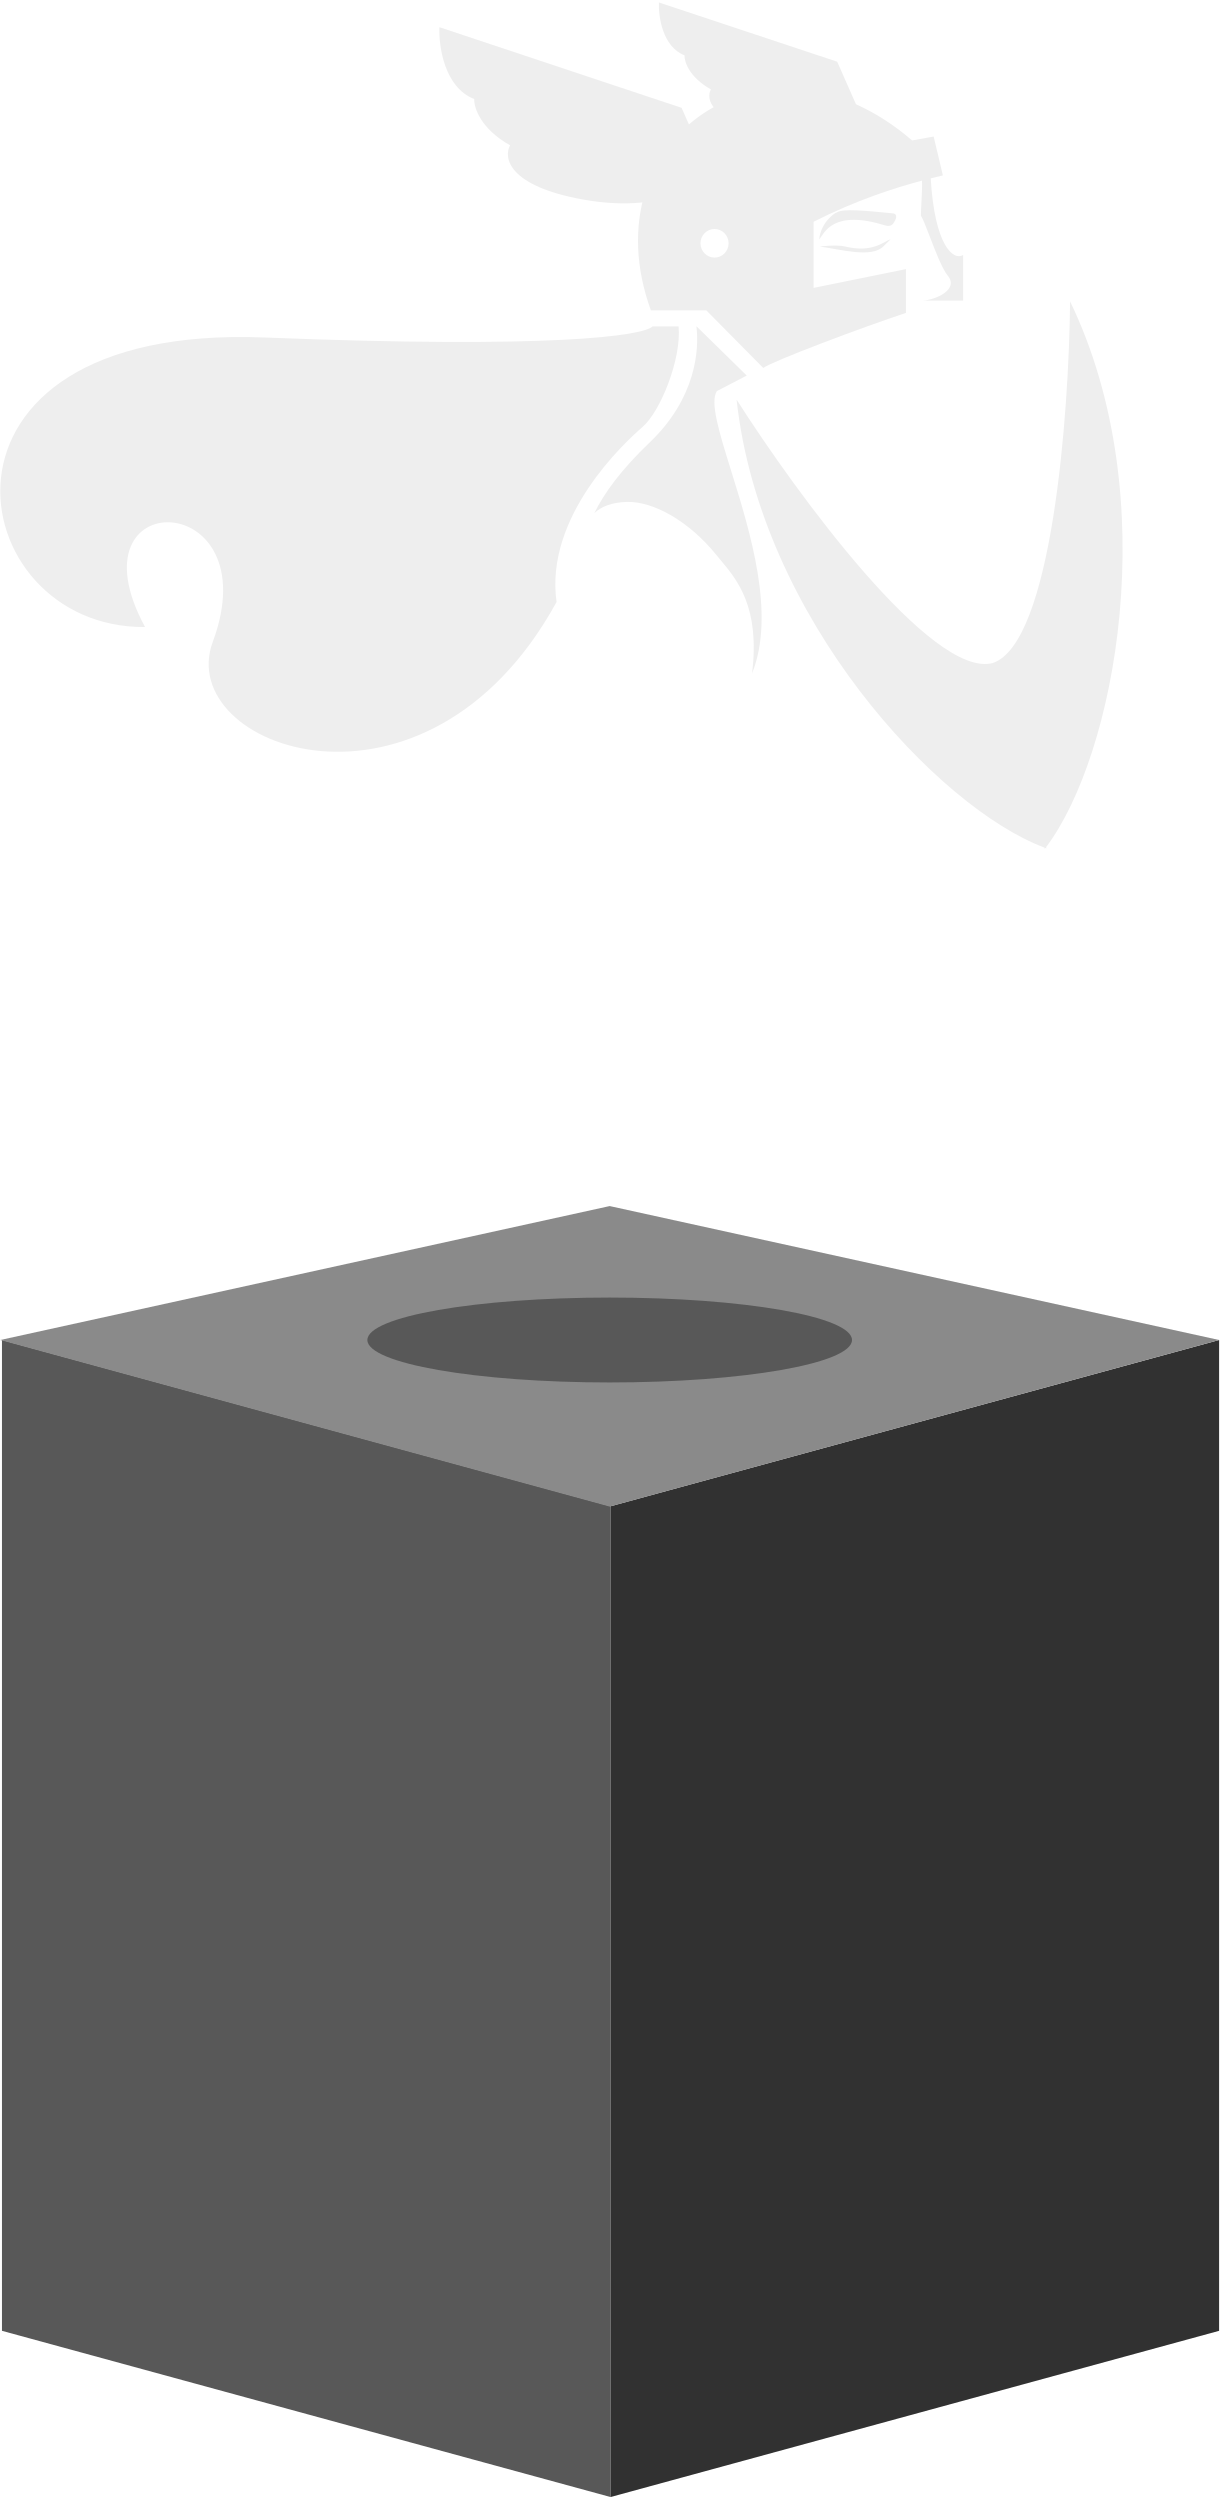
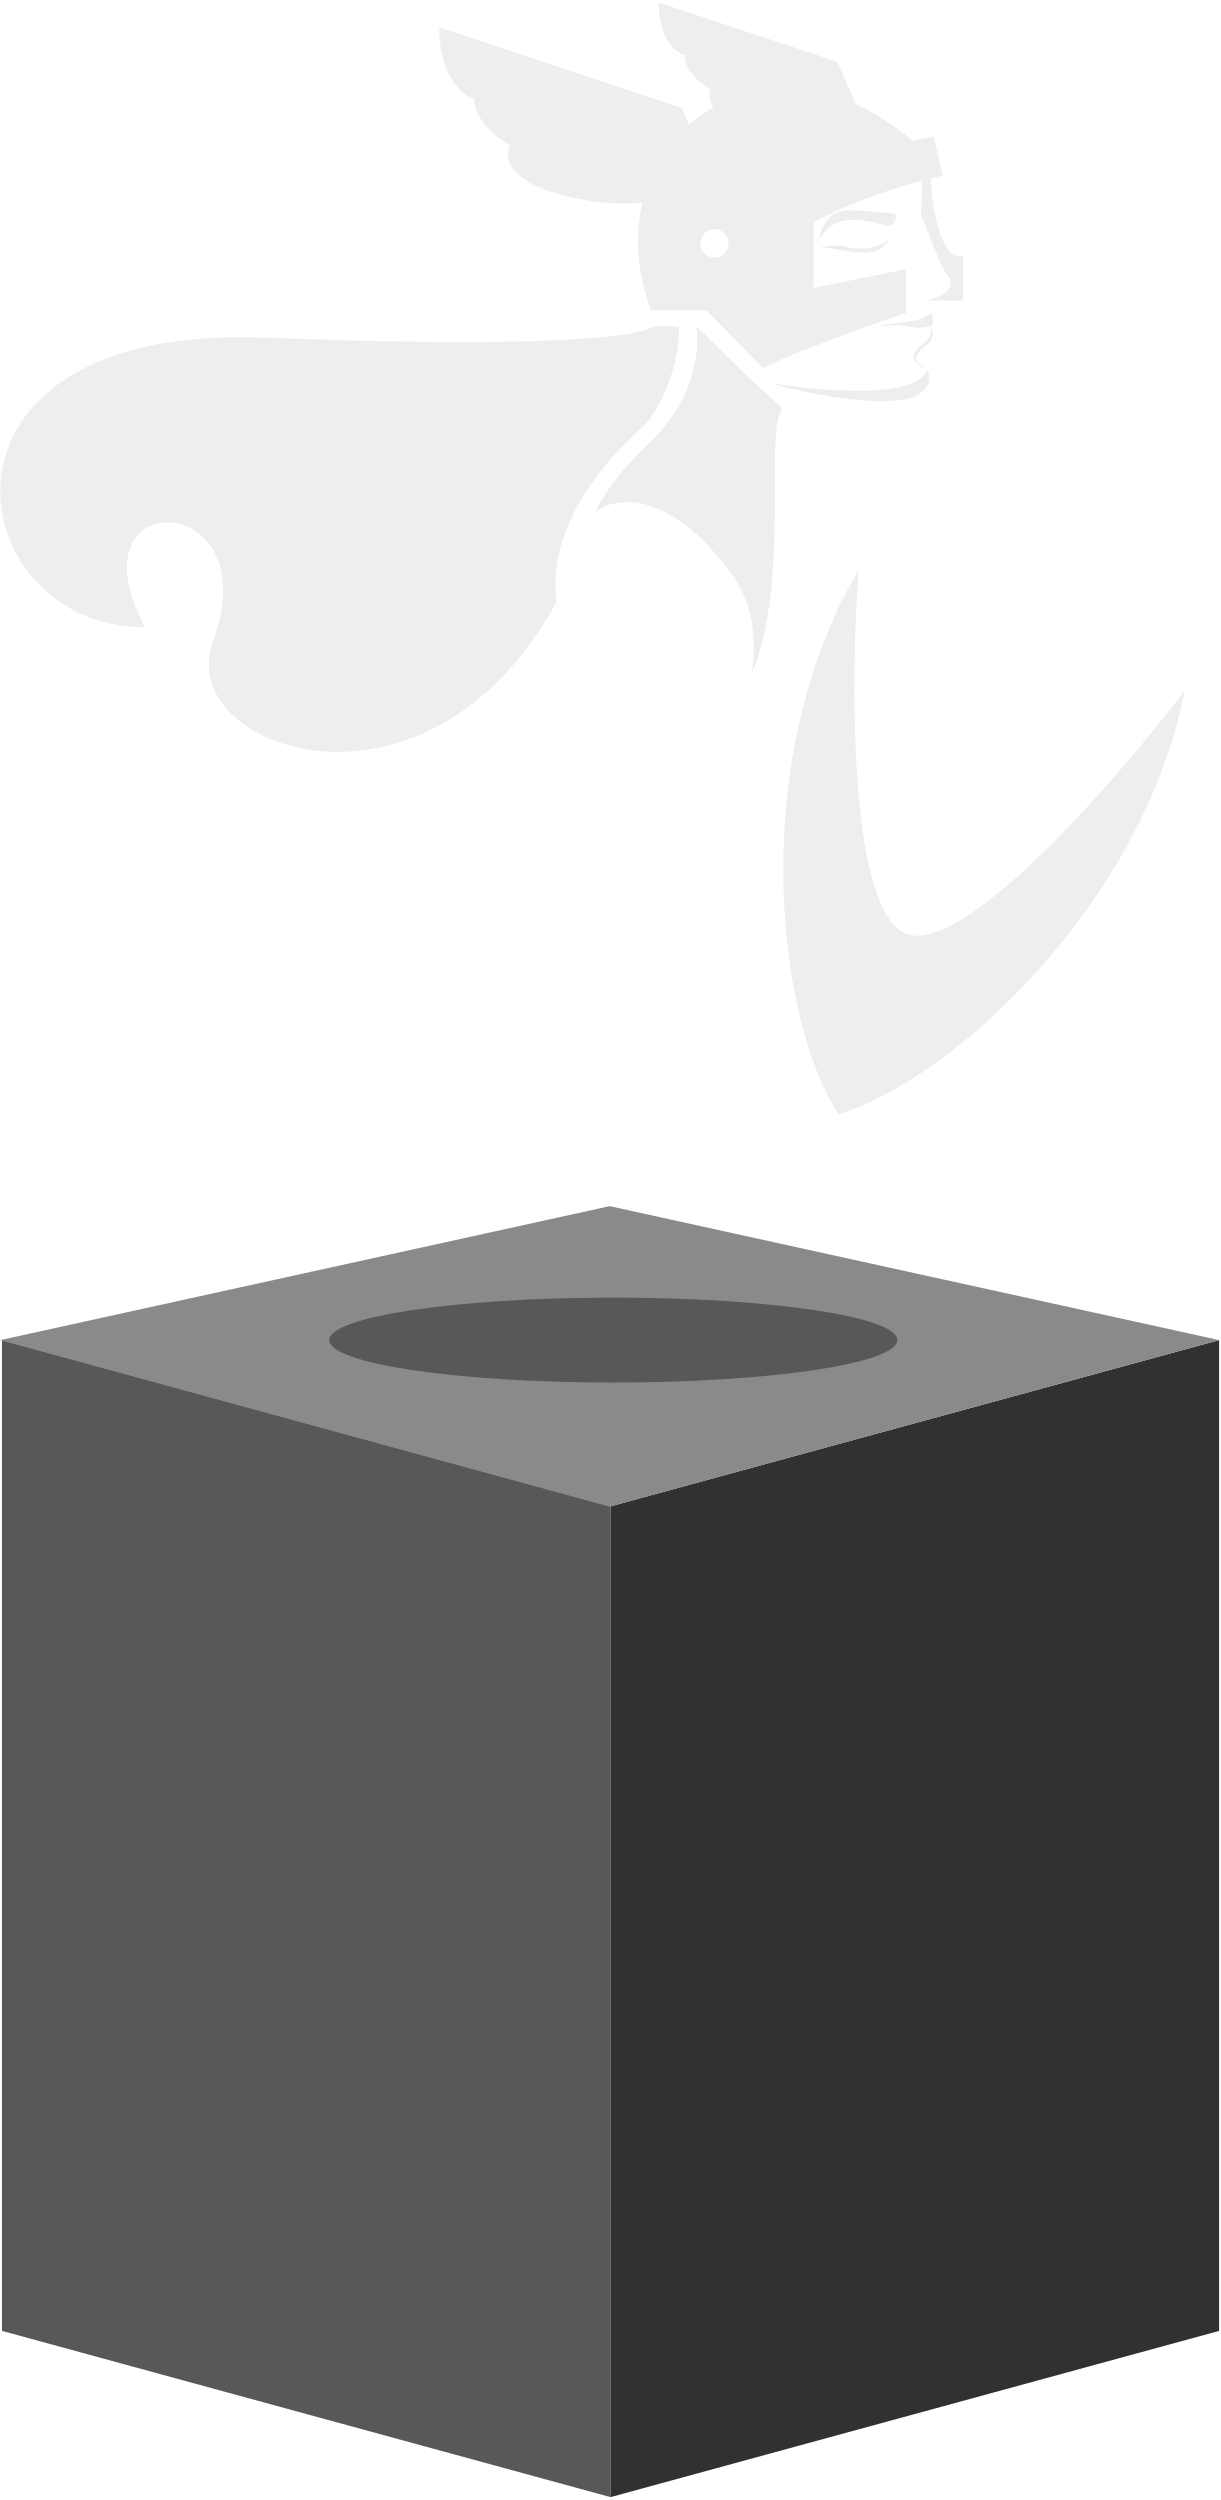
<svg xmlns="http://www.w3.org/2000/svg" width="225" height="461" viewBox="0 0 225 461" fill="none">
-   <path d="M0.362 429.804L112.583 460.454V277.748L0.362 247.097V429.804Z" fill="#585858" />
-   <path d="M224.802 429.804L112.582 460.454V277.748L224.802 247.097V429.804Z" fill="#313131" />
-   <path d="M112.426 222.399L224.802 247.097L112.426 277.812L0.05 247.097L112.426 222.399Z" fill="#8A8A8A" />
-   <path fill-rule="evenodd" clip-rule="evenodd" d="M192.907 156.196L192.974 156.431C192.91 156.408 192.846 156.385 192.781 156.362C192.739 156.417 192.697 156.471 192.655 156.526L192.588 156.29C173.047 149.013 140.192 114.003 135.833 73.702C146.957 91.153 171.893 125.163 183.044 122.27C193.985 118.646 197.125 76.364 197.325 55.576C214.881 91.987 205.578 139.424 192.907 156.196Z" fill="#EEEEEE" />
-   <path d="M155.781 45.443C160.918 46.718 163.018 44.494 164.232 44.108L162.921 45.411C160.785 47.619 155.172 46.029 151.221 45.464C151.023 45.436 154.387 45.097 155.781 45.443Z" fill="#EEEEEE" />
-   <path d="M163.284 41.583C153.557 38.555 152.056 42.924 151.053 44.167C151.374 40.976 153.915 39.249 154.316 39.168C155.489 38.432 159.524 38.842 164.594 39.34C165.693 39.448 165.22 40.524 164.692 41.236C164.366 41.675 163.805 41.746 163.284 41.583Z" fill="#EEEEEE" />
-   <path d="M154.381 11.381L158.284 20.227C156.777 22.189 151.219 25.66 141.038 23.845C130.857 22.029 130.164 18.18 131.09 16.483C127.081 14.231 126.176 11.357 126.224 10.202C122.187 8.644 121.395 3.054 121.504 0.454L154.381 11.381Z" fill="#EEEEEE" />
-   <path d="M125.684 19.886L130.993 31.903C128.948 34.568 121.402 39.278 107.574 36.803C93.746 34.328 92.801 29.099 94.057 26.794C88.611 23.733 87.379 19.828 87.444 18.259C81.959 16.139 80.879 8.546 81.025 5.015L125.684 19.886Z" fill="#EEEEEE" />
-   <path fill-rule="evenodd" clip-rule="evenodd" d="M168.191 25.898C141.264 2.664 108.503 25.424 120.02 57.225H130.24L140.743 67.853C142.411 66.596 159.216 60.281 167.056 57.699V49.625L150.024 53.086V40.892C157.839 36.923 164.997 34.642 170.019 33.303C170.06 34.595 169.977 36.144 169.904 37.494C169.857 38.385 169.814 39.19 169.814 39.779C170.158 40.26 170.744 41.786 171.432 43.576C172.468 46.276 173.737 49.58 174.761 50.819C176.919 53.428 172.4 55.329 170.168 55.432H169.814C169.923 55.438 170.042 55.438 170.168 55.432H177.6V47.029C175.77 48.113 172.351 45.268 171.623 32.888C172.452 32.679 173.203 32.5 173.869 32.344L172.165 25.177L168.191 25.898ZM131.76 47.5C133.193 47.5 134.355 46.32 134.355 44.864C134.355 43.408 133.193 42.227 131.76 42.227C130.327 42.227 129.165 43.408 129.165 44.864C129.165 46.32 130.327 47.5 131.76 47.5Z" fill="#EEEEEE" />
-   <path fill-rule="evenodd" clip-rule="evenodd" d="M102.63 111.009C100.398 95.189 115.231 81.555 118.476 78.741C121.794 75.864 125.68 66.208 125.134 60.191H120.344C118.506 61.949 101.755 64.344 48.809 62.235C-17.373 59.599 -7.316 115.952 26.748 115.622C12.312 89.026 49.804 89.849 39.239 118.356C31.976 137.955 78.564 154.913 102.63 111.009ZM109.601 94.605C110.82 93.477 112.712 92.621 115.64 92.554C120.398 92.444 126.963 95.956 132.186 102.44C132.433 102.747 132.697 103.063 132.971 103.392C135.942 106.947 140.195 112.037 138.674 124.191C143.056 113.266 138.341 98.12 134.828 86.832C132.618 79.731 130.883 74.158 132.186 72.122L137.701 69.254L128.455 60.191H128.42C128.938 64.451 128.387 73.399 119.777 81.612C114.561 86.587 111.401 90.928 109.601 94.605Z" fill="#EEEEEE" />
-   <ellipse cx="112.426" cy="247.097" rx="44.682" ry="7.828" fill="#585858" />
+   <path d="M0.362 429.818L112.583 460.468V277.762L0.362 247.112V429.818Z" fill="#585858" />
+   <path d="M224.802 429.818L112.582 460.468V277.762L224.802 247.112V429.818Z" fill="#313131" />
+   <path d="M112.426 222.413L224.802 247.112L112.426 277.827L0.05 247.112L112.426 222.413Z" fill="#8A8A8A" />
+   <path fill-rule="evenodd" clip-rule="evenodd" d="M154.798 205.366L154.712 205.595C154.674 205.538 154.636 205.481 154.599 205.424C154.532 205.443 154.466 205.461 154.399 205.48L154.486 205.251C143.165 187.739 137.738 140.035 158.323 105.115C156.816 125.755 156.49 167.925 167.16 172.268C178.099 175.9 205.881 143.871 218.462 127.322C210.783 167.008 174.98 199.487 154.798 205.366Z" fill="#EEEEEE" />
+   <path d="M155.781 45.458C160.918 46.732 163.018 44.508 164.232 44.122L162.921 45.425C160.785 47.633 155.172 46.043 151.221 45.478C151.023 45.45 154.387 45.112 155.781 45.458Z" fill="#EEEEEE" />
+   <path d="M163.284 41.598C153.557 38.569 152.056 42.938 151.053 44.181C151.374 40.99 153.915 39.264 154.316 39.183C155.489 38.447 159.524 38.856 164.594 39.355C165.693 39.463 165.22 40.538 164.692 41.251C164.366 41.69 163.805 41.76 163.284 41.598Z" fill="#EEEEEE" />
+   <path d="M154.381 11.396L158.284 20.241C156.777 22.203 151.219 25.675 141.038 23.859C130.857 22.044 130.164 18.195 131.09 16.497C127.081 14.246 126.176 11.372 126.224 10.216C122.187 8.658 121.395 3.068 121.504 0.468L154.381 11.396Z" fill="#EEEEEE" />
+   <path d="M125.684 19.9L130.993 31.918C128.948 34.582 121.402 39.292 107.574 36.817C93.746 34.342 92.801 29.113 94.057 26.809C88.611 23.747 87.379 19.843 87.444 18.273C81.959 16.153 80.879 8.56 81.025 5.029L125.684 19.9Z" fill="#EEEEEE" />
+   <path fill-rule="evenodd" clip-rule="evenodd" d="M168.191 25.912C141.264 2.679 108.503 25.438 120.02 57.239H130.24L140.743 67.867C142.411 66.611 159.216 60.295 167.056 57.714V49.64L150.024 53.1V40.907C157.839 36.937 164.997 34.656 170.019 33.317C170.06 34.61 169.977 36.158 169.904 37.508C169.857 38.399 169.814 39.205 169.814 39.793C170.158 40.275 170.744 41.8 171.432 43.59C172.468 46.291 173.737 49.594 174.761 50.833C176.919 53.442 172.4 55.344 170.168 55.447H169.814C169.923 55.453 170.042 55.452 170.168 55.447H177.6V47.043C175.77 48.127 172.351 45.282 171.623 32.902C172.452 32.694 173.203 32.514 173.869 32.358L172.165 25.191L168.191 25.912ZM131.76 47.515C133.193 47.515 134.355 46.334 134.355 44.878C134.355 43.422 133.193 42.242 131.76 42.242C130.327 42.242 129.165 43.422 129.165 44.878C129.165 46.334 130.327 47.515 131.76 47.515Z" fill="#EEEEEE" />
+   <path fill-rule="evenodd" clip-rule="evenodd" d="M102.63 111.023C100.398 95.203 115.231 81.57 118.476 78.755C121.794 75.878 125.68 66.223 125.134 60.205H120.344C118.506 61.963 101.755 64.359 48.809 62.25C-17.373 59.613 -7.316 115.966 26.748 115.637C12.312 89.041 49.804 89.863 39.239 118.371C31.976 137.969 78.564 154.928 102.63 111.023ZM109.601 94.62C110.82 93.491 112.712 92.636 115.64 92.568C120.398 92.458 126.963 95.97 132.186 102.455C132.433 102.762 132.697 103.077 132.971 103.406C135.942 106.961 140.195 112.052 138.674 124.205C142.904 113.658 142.894 100.269 142.886 90.014C142.88 82.966 142.876 77.398 144.25 75.25L137.701 69.268L128.455 60.205H128.42C128.938 64.465 128.387 73.414 119.777 81.626C114.561 86.601 111.401 90.943 109.601 94.62Z" fill="#EEEEEE" />
+   <ellipse cx="113.091" cy="247.112" rx="52.378" ry="7.828" fill="#585858" />
+   <path d="M168.383 73.25C161.583 75.35 147.883 72.375 141.883 70.625C164.983 74.125 170.758 70.417 170.758 68.125C172.658 70.525 169.966 72.542 168.383 73.25Z" fill="#EEEEEE" />
+   <path d="M170.406 58.438C167.814 59.82 166.625 58.969 162.188 60.191C162.917 60.191 165.625 59.691 167.438 60.191C169.25 60.691 171.583 60.337 172 59.691C172 57.816 172.281 57.438 170.406 58.438Z" fill="#EEEEEE" />
+   <path d="M170.701 63.812C172.555 62.455 171.951 60.641 171.537 60.031C172.368 62.311 169.734 63.812 169.734 63.812C169.734 63.812 166.436 65.969 170.701 68.094C169.951 67.312 167.139 66.422 170.701 63.812Z" fill="#EEEEEE" />
</svg>
